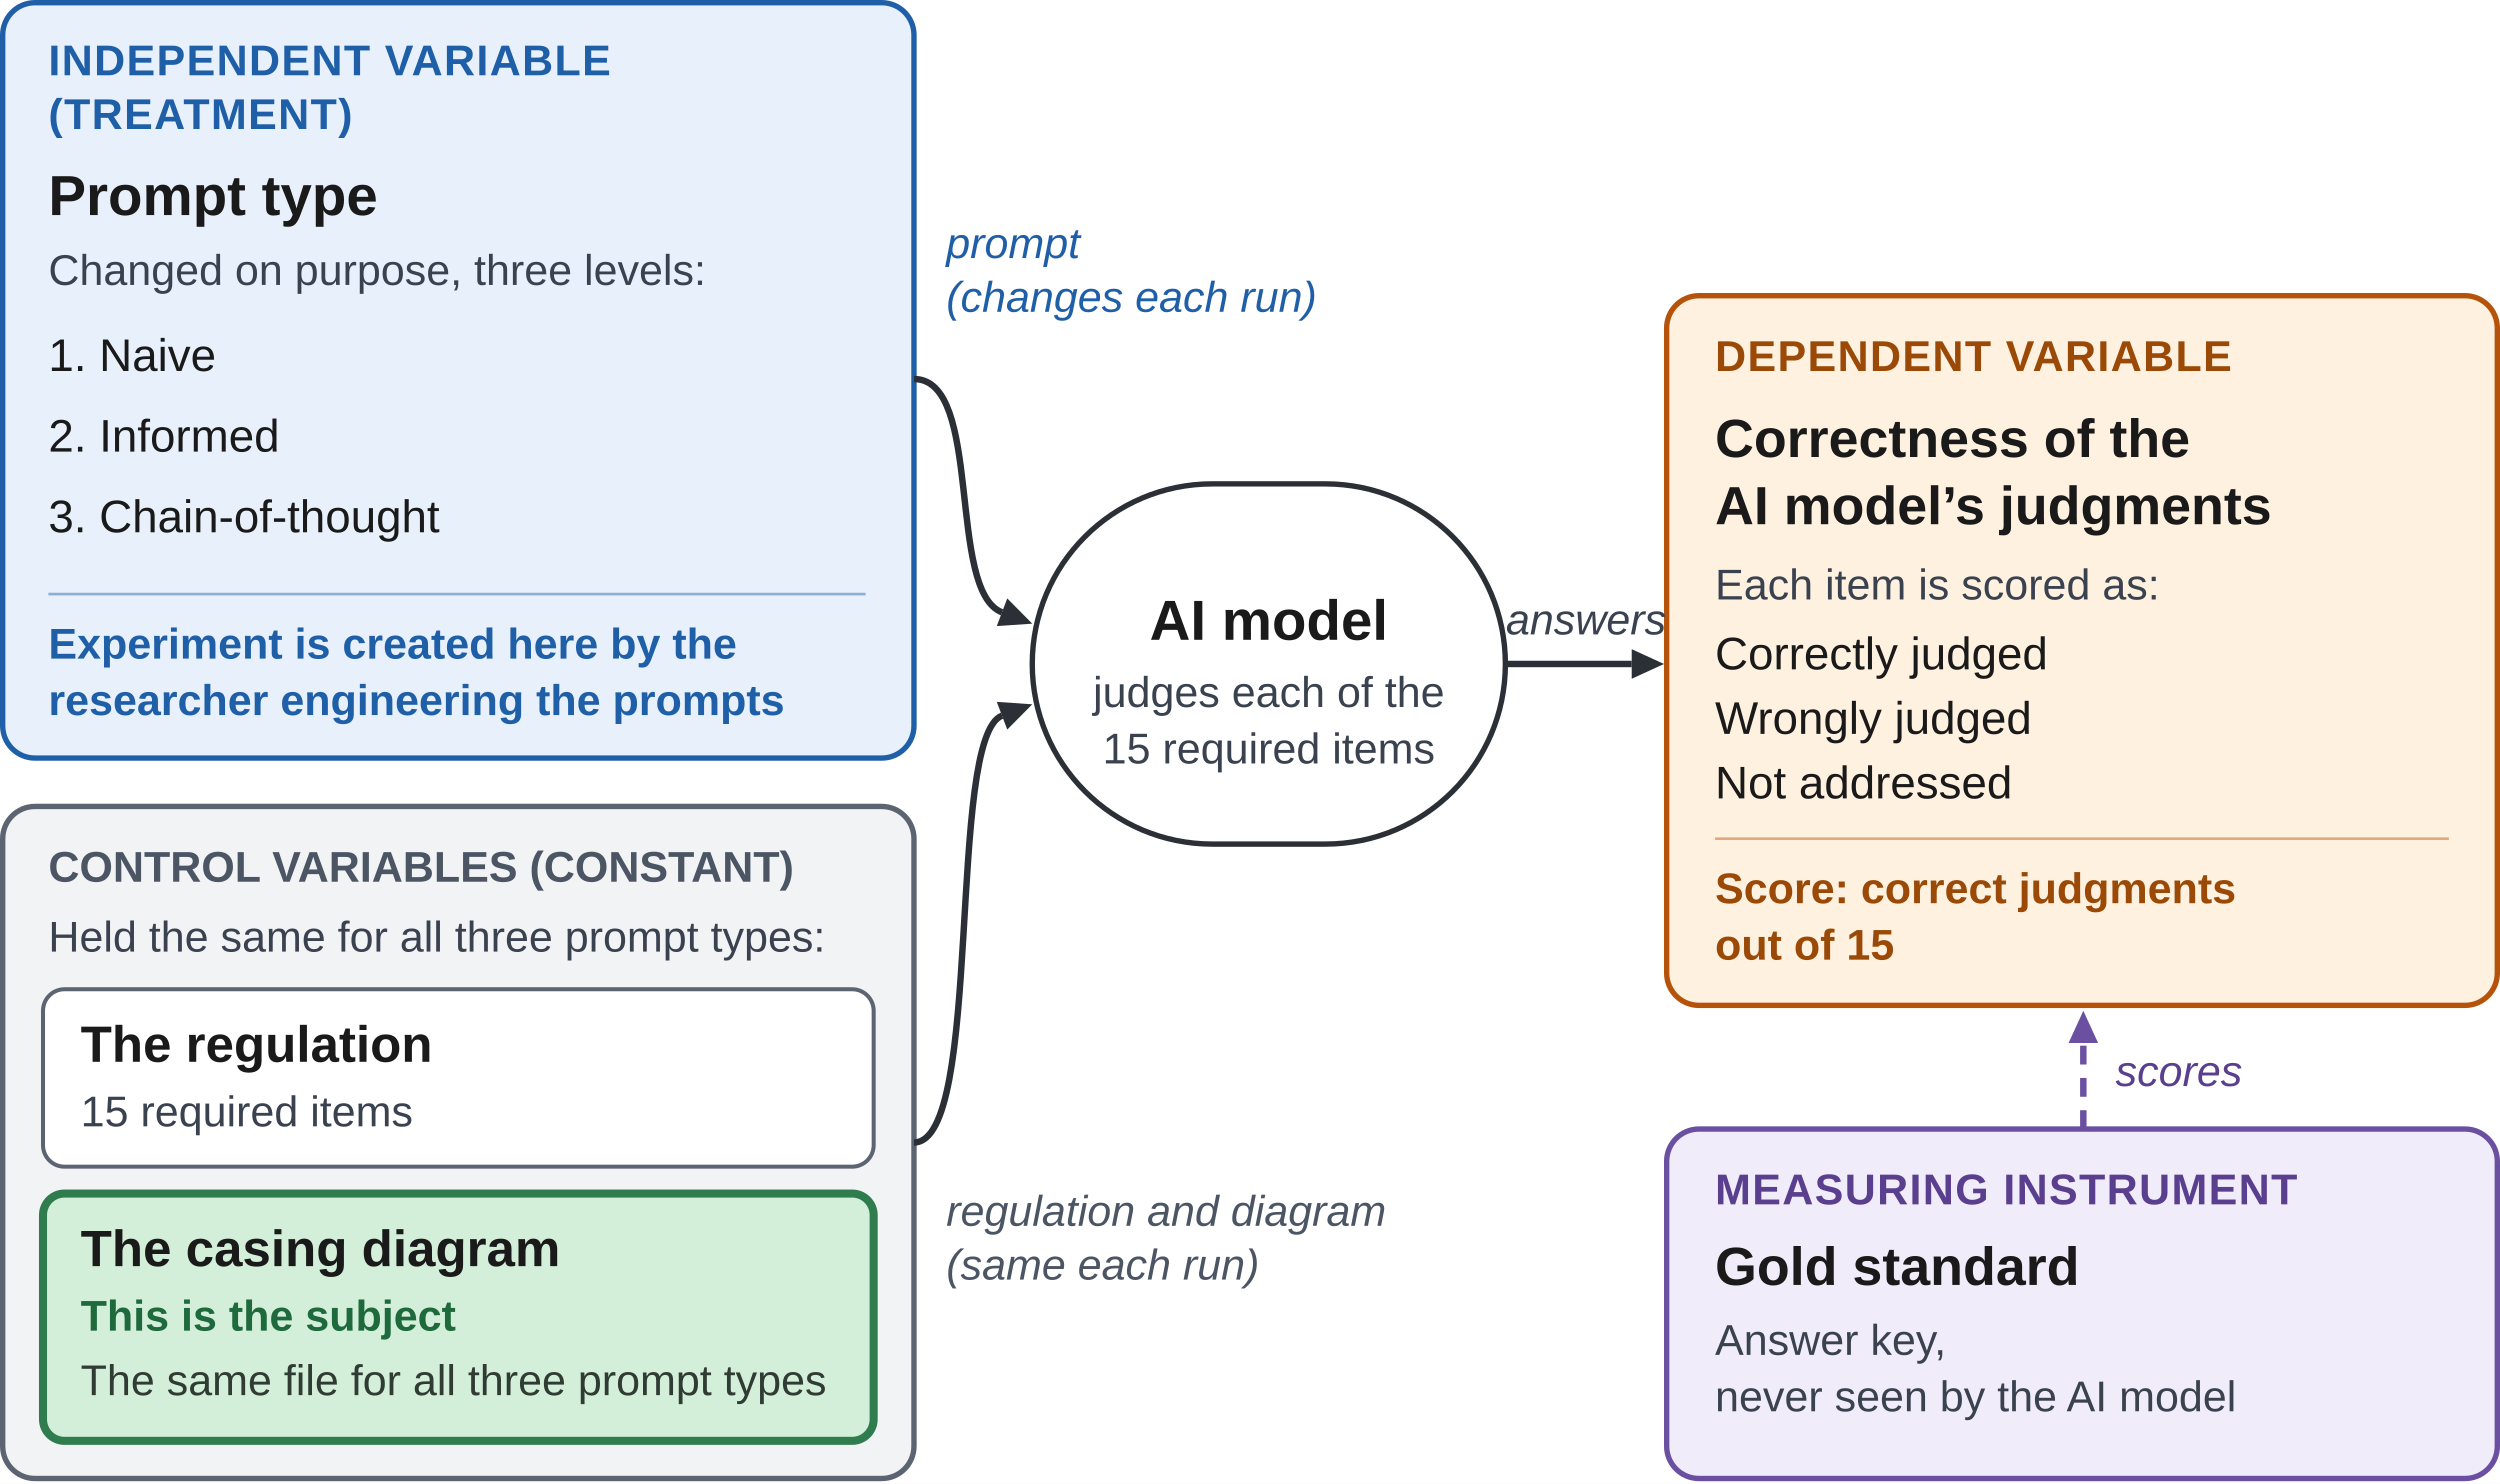
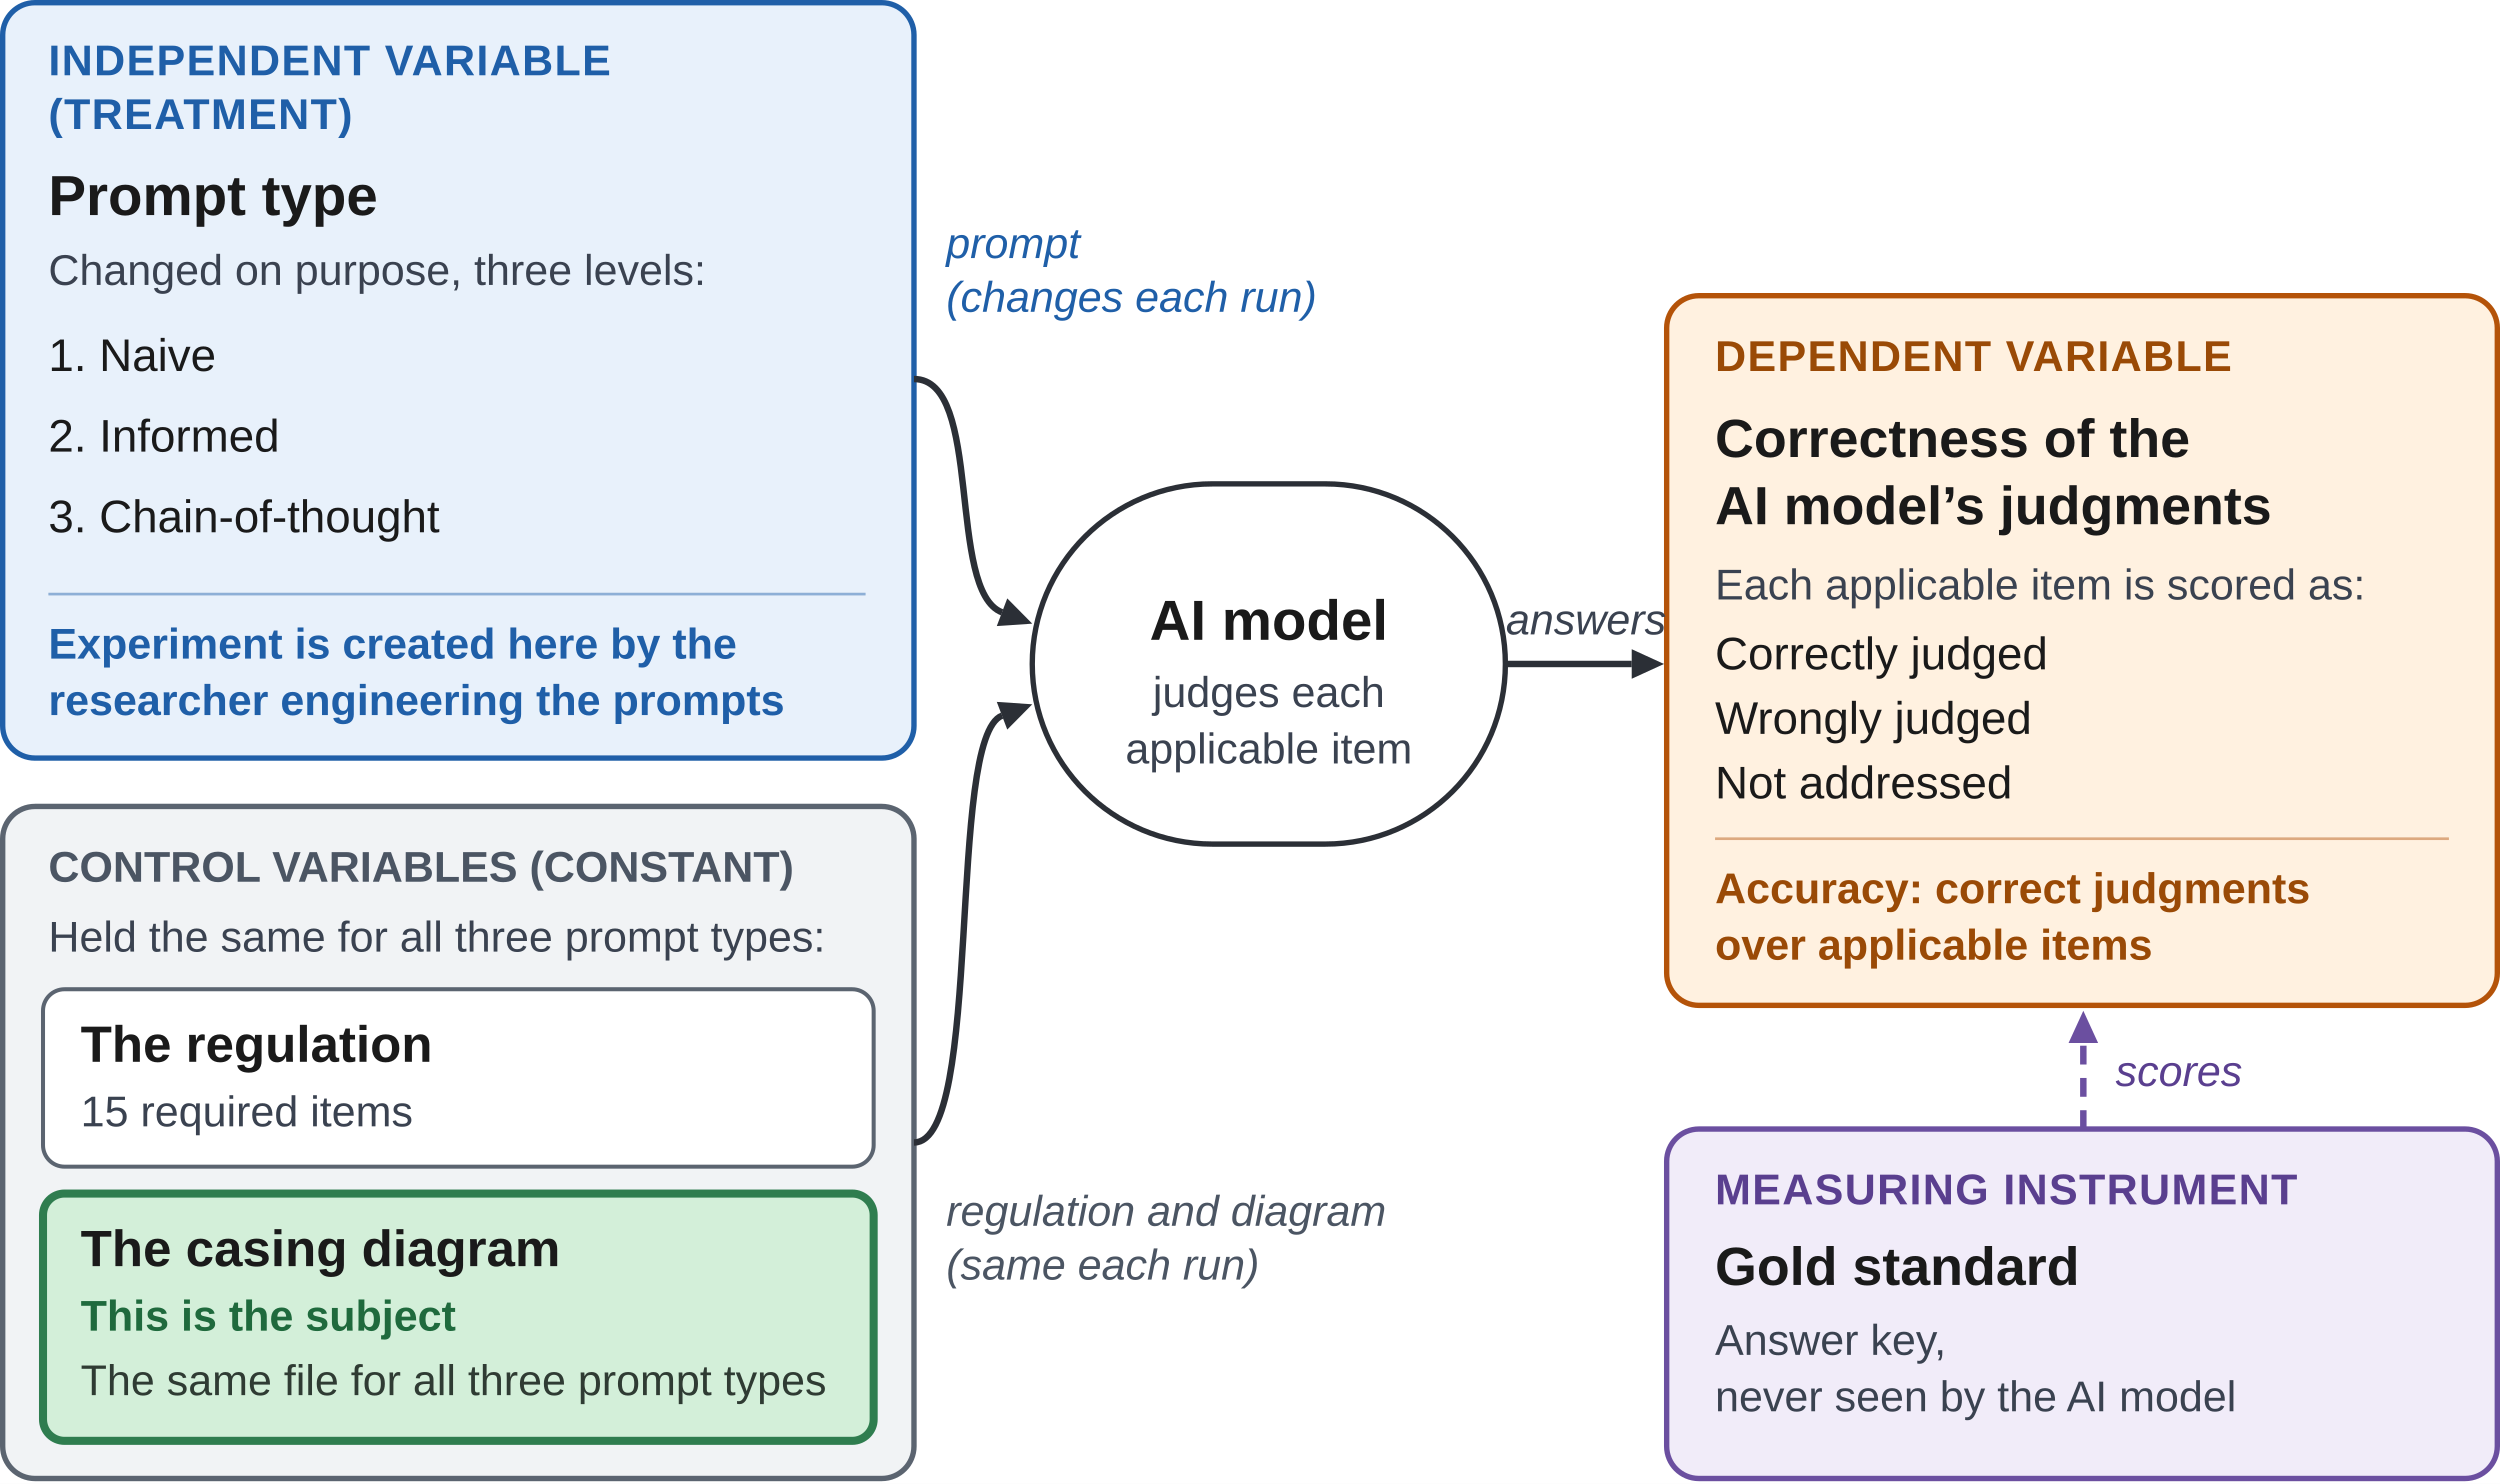
<svg xmlns="http://www.w3.org/2000/svg" viewBox="0 0 930 552" width="930" height="552" font-family="Segoe UI, Arial, Helvetica, sans-serif">
  <rect x="0" y="0" width="930" height="552" fill="#ffffff" />
  <rect x="1" y="1" width="339" height="281" rx="12" fill="#e8f1fb" stroke="#1f5fa8" stroke-width="2" />
  <text x="18" y="28" font-size="16" fill="#1f5fa8" font-weight="700" letter-spacing="0.5">INDEPENDENT VARIABLE</text>
  <text x="18" y="48" font-size="16" fill="#1f5fa8" font-weight="700" letter-spacing="0.5">(TREATMENT)</text>
  <text x="18" y="80" font-size="21" fill="#1a1a1a" font-weight="700">Prompt type</text>
  <text x="18" y="106" font-size="16" fill="#3a4250">Changed on purpose, three levels:</text>
  <text x="18" y="138" font-size="17" fill="#1a1a1a">1. Naive</text>
  <text x="18" y="168" font-size="17" fill="#1a1a1a">2. Informed</text>
  <text x="18" y="198" font-size="17" fill="#1a1a1a">3. Chain-of-thought</text>
  <line x1="18" y1="221" x2="322" y2="221" stroke="#1f5fa8" stroke-width="1" opacity="0.45" />
  <text x="18" y="245" font-size="16" fill="#1f5fa8" font-weight="700">Experiment is created here by the</text>
  <text x="18" y="266" font-size="16" fill="#1f5fa8" font-weight="700">researcher engineering the prompts</text>
  <rect x="1" y="300" width="339" height="250" rx="12" fill="#f1f3f5" stroke="#5b6470" stroke-width="2" />
  <text x="18" y="328" font-size="16" fill="#4b5563" font-weight="700" letter-spacing="0">CONTROL VARIABLES (CONSTANT)</text>
  <text x="18" y="354" font-size="16" fill="#3a4250">Held the same for all three prompt types:</text>
  <rect x="16" y="368" width="309" height="66" rx="8" fill="#ffffff" stroke="#5b6470" stroke-width="1.5" />
  <text x="30" y="395" font-size="19" fill="#1a1a1a" font-weight="700">The regulation</text>
  <text x="30" y="419" font-size="16" fill="#3a4250">15 required items</text>
  <rect x="16" y="444" width="309" height="92" rx="8" fill="#d3efd9" stroke="#2f7d4f" stroke-width="3" />
  <text x="30" y="471" font-size="19" fill="#1a1a1a" font-weight="700">The casing diagram</text>
  <text x="30" y="495" font-size="16" fill="#1f6a3d" font-weight="700">This is the subject</text>
  <text x="30" y="519" font-size="16" fill="#2f3b33">The same file for all three prompt types</text>
  <rect x="384" y="180" width="176" height="134" rx="67" fill="#ffffff" stroke="#2b2f36" stroke-width="2" />
  <text x="472" y="238" font-size="21" fill="#1a1a1a" font-weight="700" text-anchor="middle">AI model</text>
-   <text x="472" y="263" font-size="16" fill="#3a4250" text-anchor="middle">judges each of the</text>
-   <text x="472" y="284" font-size="16" fill="#3a4250" text-anchor="middle">15 required items</text>
+   <text x="472" y="263" font-size="16" fill="#3a4250" text-anchor="middle">judges each</text>
+   <text x="472" y="284" font-size="16" fill="#3a4250" text-anchor="middle">applicable item</text>
  <rect x="620" y="110" width="309" height="264" rx="12" fill="#fff1e0" stroke="#b45309" stroke-width="2" />
  <text x="638" y="138" font-size="16" fill="#9a4a06" font-weight="700" letter-spacing="0.5">DEPENDENT VARIABLE</text>
  <text x="638" y="170" font-size="20" fill="#1a1a1a" font-weight="700">Correctness of the</text>
  <text x="638" y="195" font-size="20" fill="#1a1a1a" font-weight="700">AI model’s judgments</text>
-   <text x="638" y="223" font-size="16" fill="#3a4250">Each item is scored as:</text>
+   <text x="638" y="223" font-size="16" fill="#3a4250">Each applicable item is scored as:</text>
  <text x="638" y="249" font-size="17" fill="#1a1a1a">Correctly judged</text>
  <text x="638" y="273" font-size="17" fill="#1a1a1a">Wrongly judged</text>
  <text x="638" y="297" font-size="17" fill="#1a1a1a">Not addressed</text>
  <line x1="638" y1="312" x2="911" y2="312" stroke="#b45309" stroke-width="1" opacity="0.45" />
-   <text x="638" y="336" font-size="16" fill="#9a4a06" font-weight="700">Score: correct judgments</text>
-   <text x="638" y="357" font-size="16" fill="#9a4a06" font-weight="700">out of 15</text>
+   <text x="638" y="336" font-size="16" fill="#9a4a06" font-weight="700">Accuracy: correct judgments</text>
+   <text x="638" y="357" font-size="16" fill="#9a4a06" font-weight="700">over applicable items</text>
  <rect x="620" y="420" width="309" height="130" rx="12" fill="#f1ecf9" stroke="#6b4fa0" stroke-width="2" />
  <text x="638" y="448" font-size="16" fill="#5a3f8f" font-weight="700" letter-spacing="0.5">MEASURING INSTRUMENT</text>
  <text x="638" y="478" font-size="20" fill="#1a1a1a" font-weight="700">Gold standard</text>
  <text x="638" y="504" font-size="16" fill="#3a4250">Answer key,</text>
  <text x="638" y="525" font-size="16" fill="#3a4250">never seen by the AI model</text>
  <path d="M340 141 C 366 141, 352 220, 372.8 227.8" fill="none" stroke="#2b2f36" stroke-width="2.4" />
  <polygon points="384,232 370.8,232.9 374.7,222.6" fill="#2b2f36" />
  <text x="352" y="96" font-size="16" fill="#1f5fa8" font-style="italic">prompt</text>
  <text x="352" y="116" font-size="16" fill="#1f5fa8" font-style="italic">(changes each run)</text>
  <path d="M340 425 C 366 425, 352 274, 372.8 266.2" fill="none" stroke="#2b2f36" stroke-width="2.4" />
  <polygon points="384,262 374.7,271.4 370.8,261.1" fill="#2b2f36" />
  <text x="352" y="456" font-size="16" fill="#4b5563" font-style="italic">regulation and diagram</text>
  <text x="352" y="476" font-size="16" fill="#4b5563" font-style="italic">(same each run)</text>
  <path d="M560 247 L 607.0 247.0" fill="none" stroke="#2b2f36" stroke-width="2.4" />
  <polygon points="619,247 607.0,252.5 607.0,241.5" fill="#2b2f36" />
  <text x="590" y="236" font-size="16" fill="#3a4250" text-anchor="middle" font-style="italic">answers</text>
  <path d="M775 420 L 775.0 388.0" fill="none" stroke="#6b4fa0" stroke-width="2.4" stroke-dasharray="7 5" />
  <polygon points="775,376 780.5,388.0 769.5,388.0" fill="#6b4fa0" />
  <text x="787" y="404" font-size="16" fill="#5a3f8f" font-style="italic">scores</text>
</svg>
